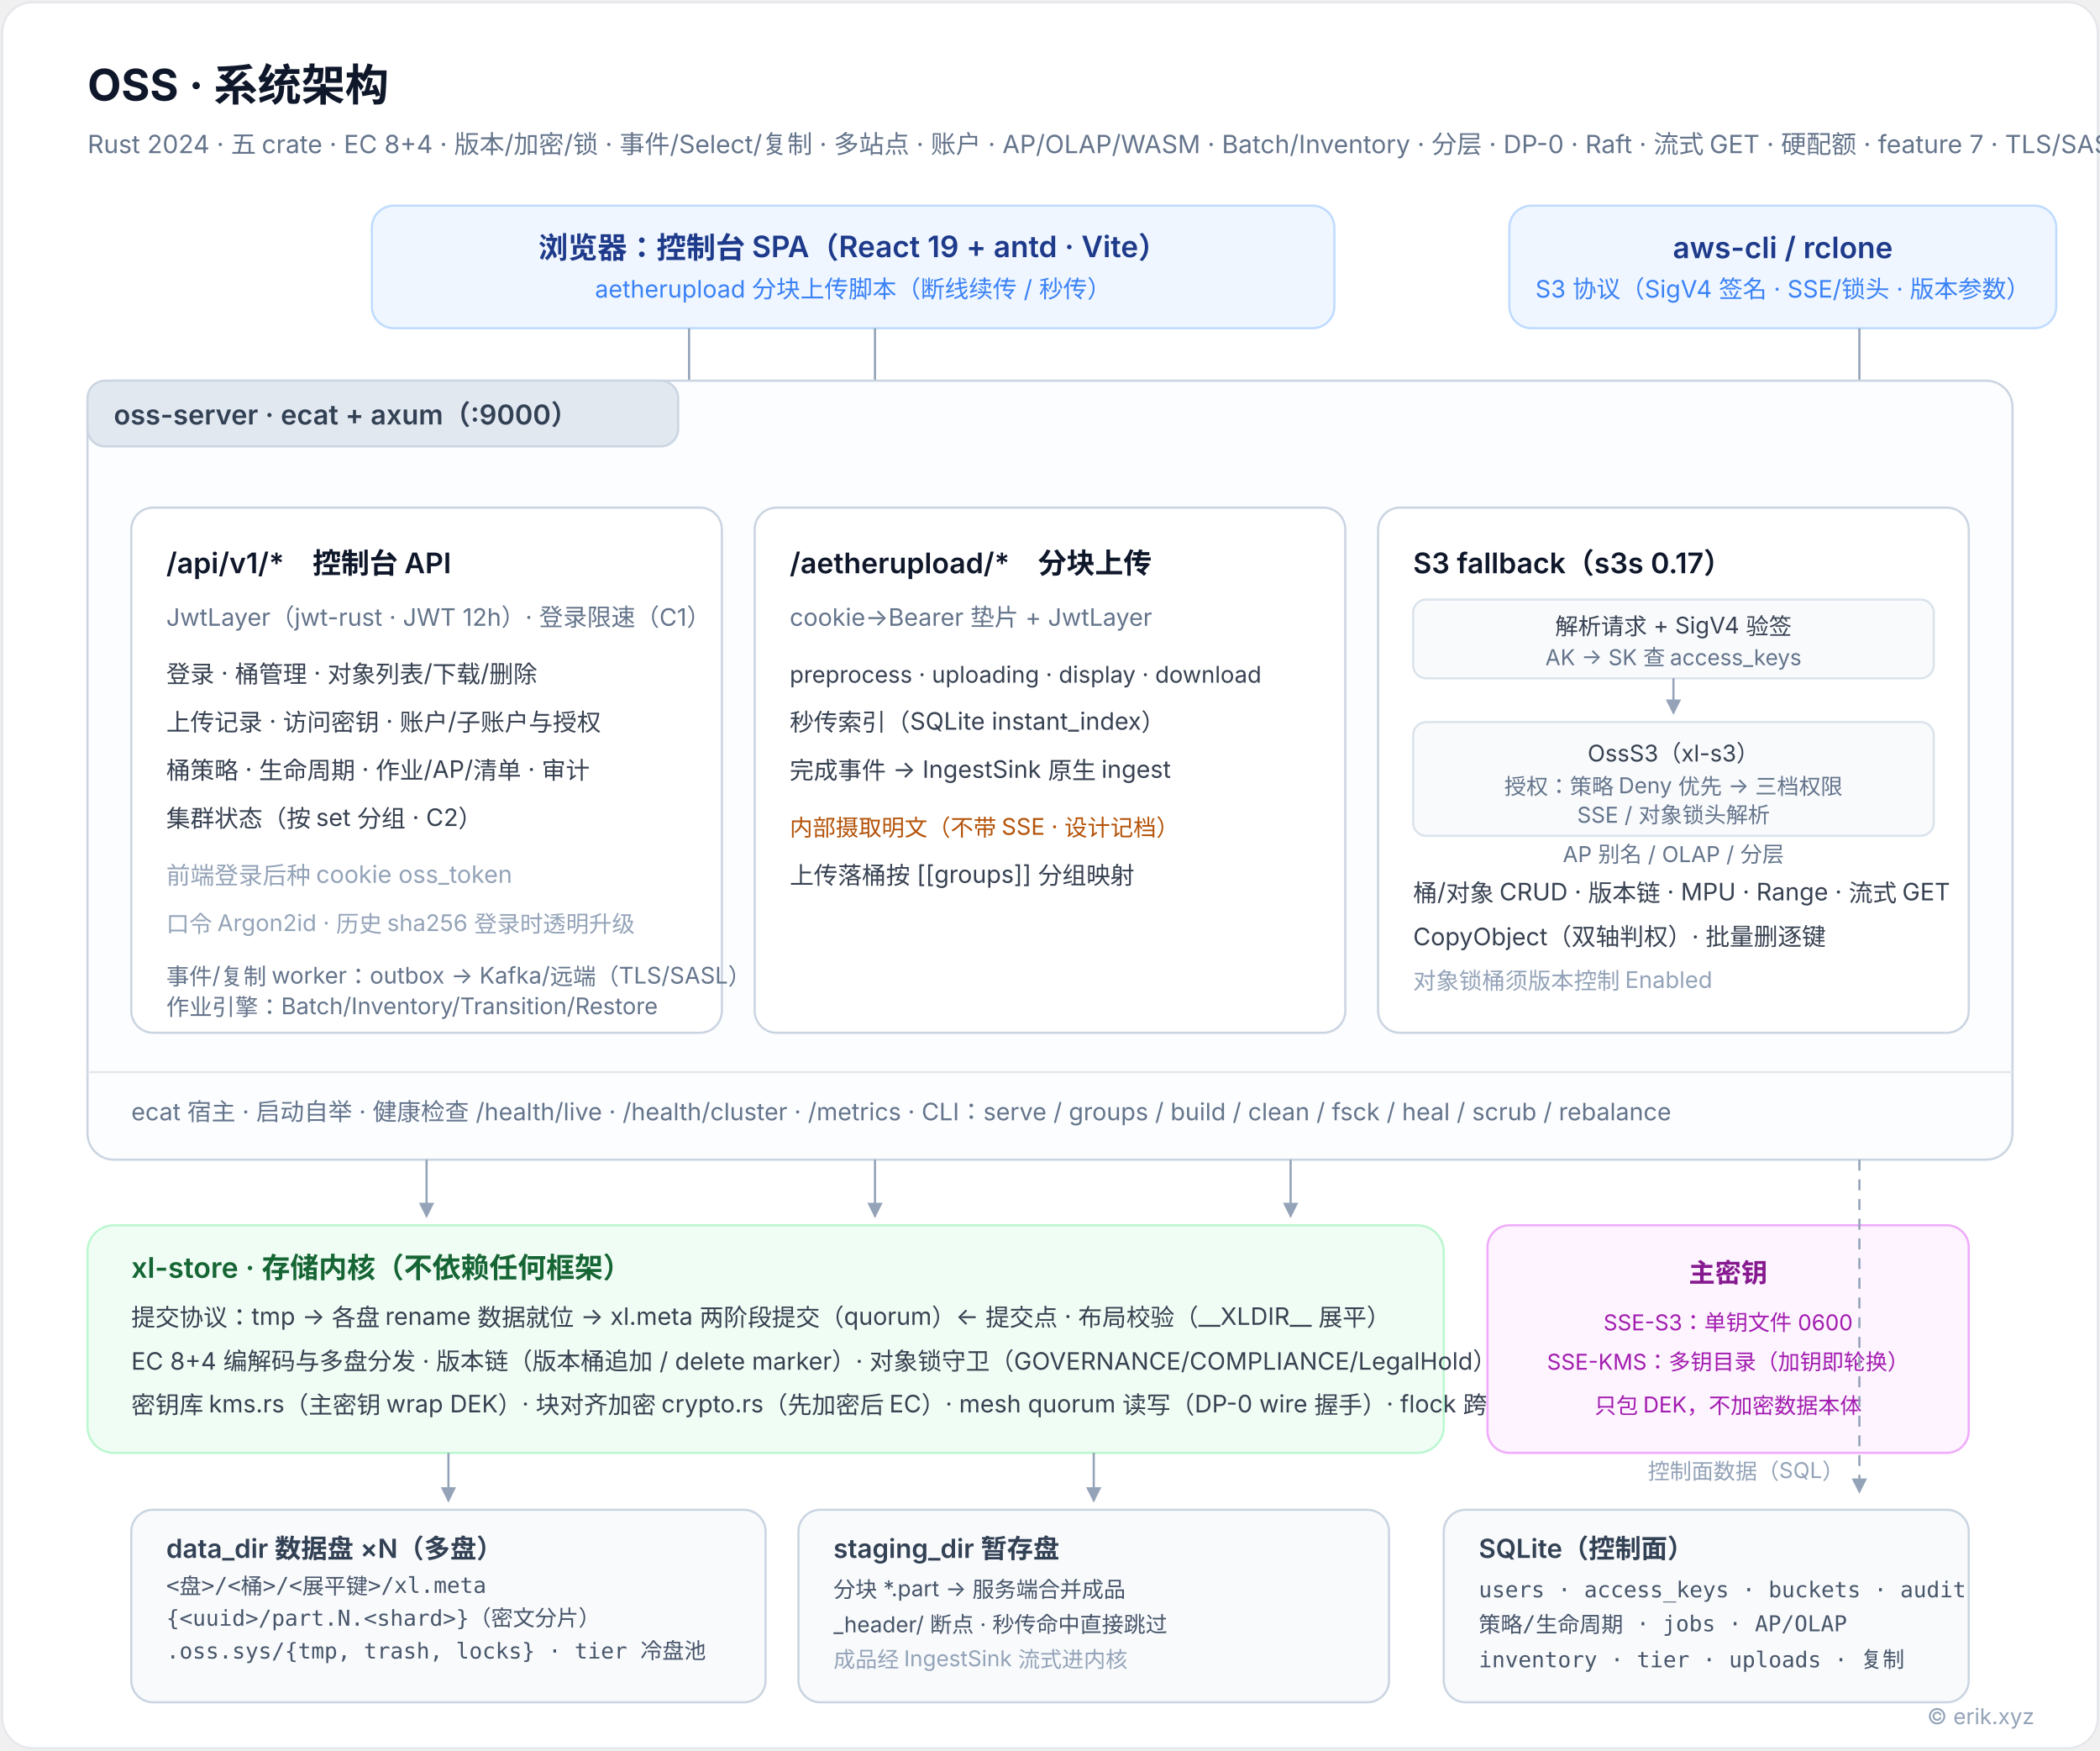
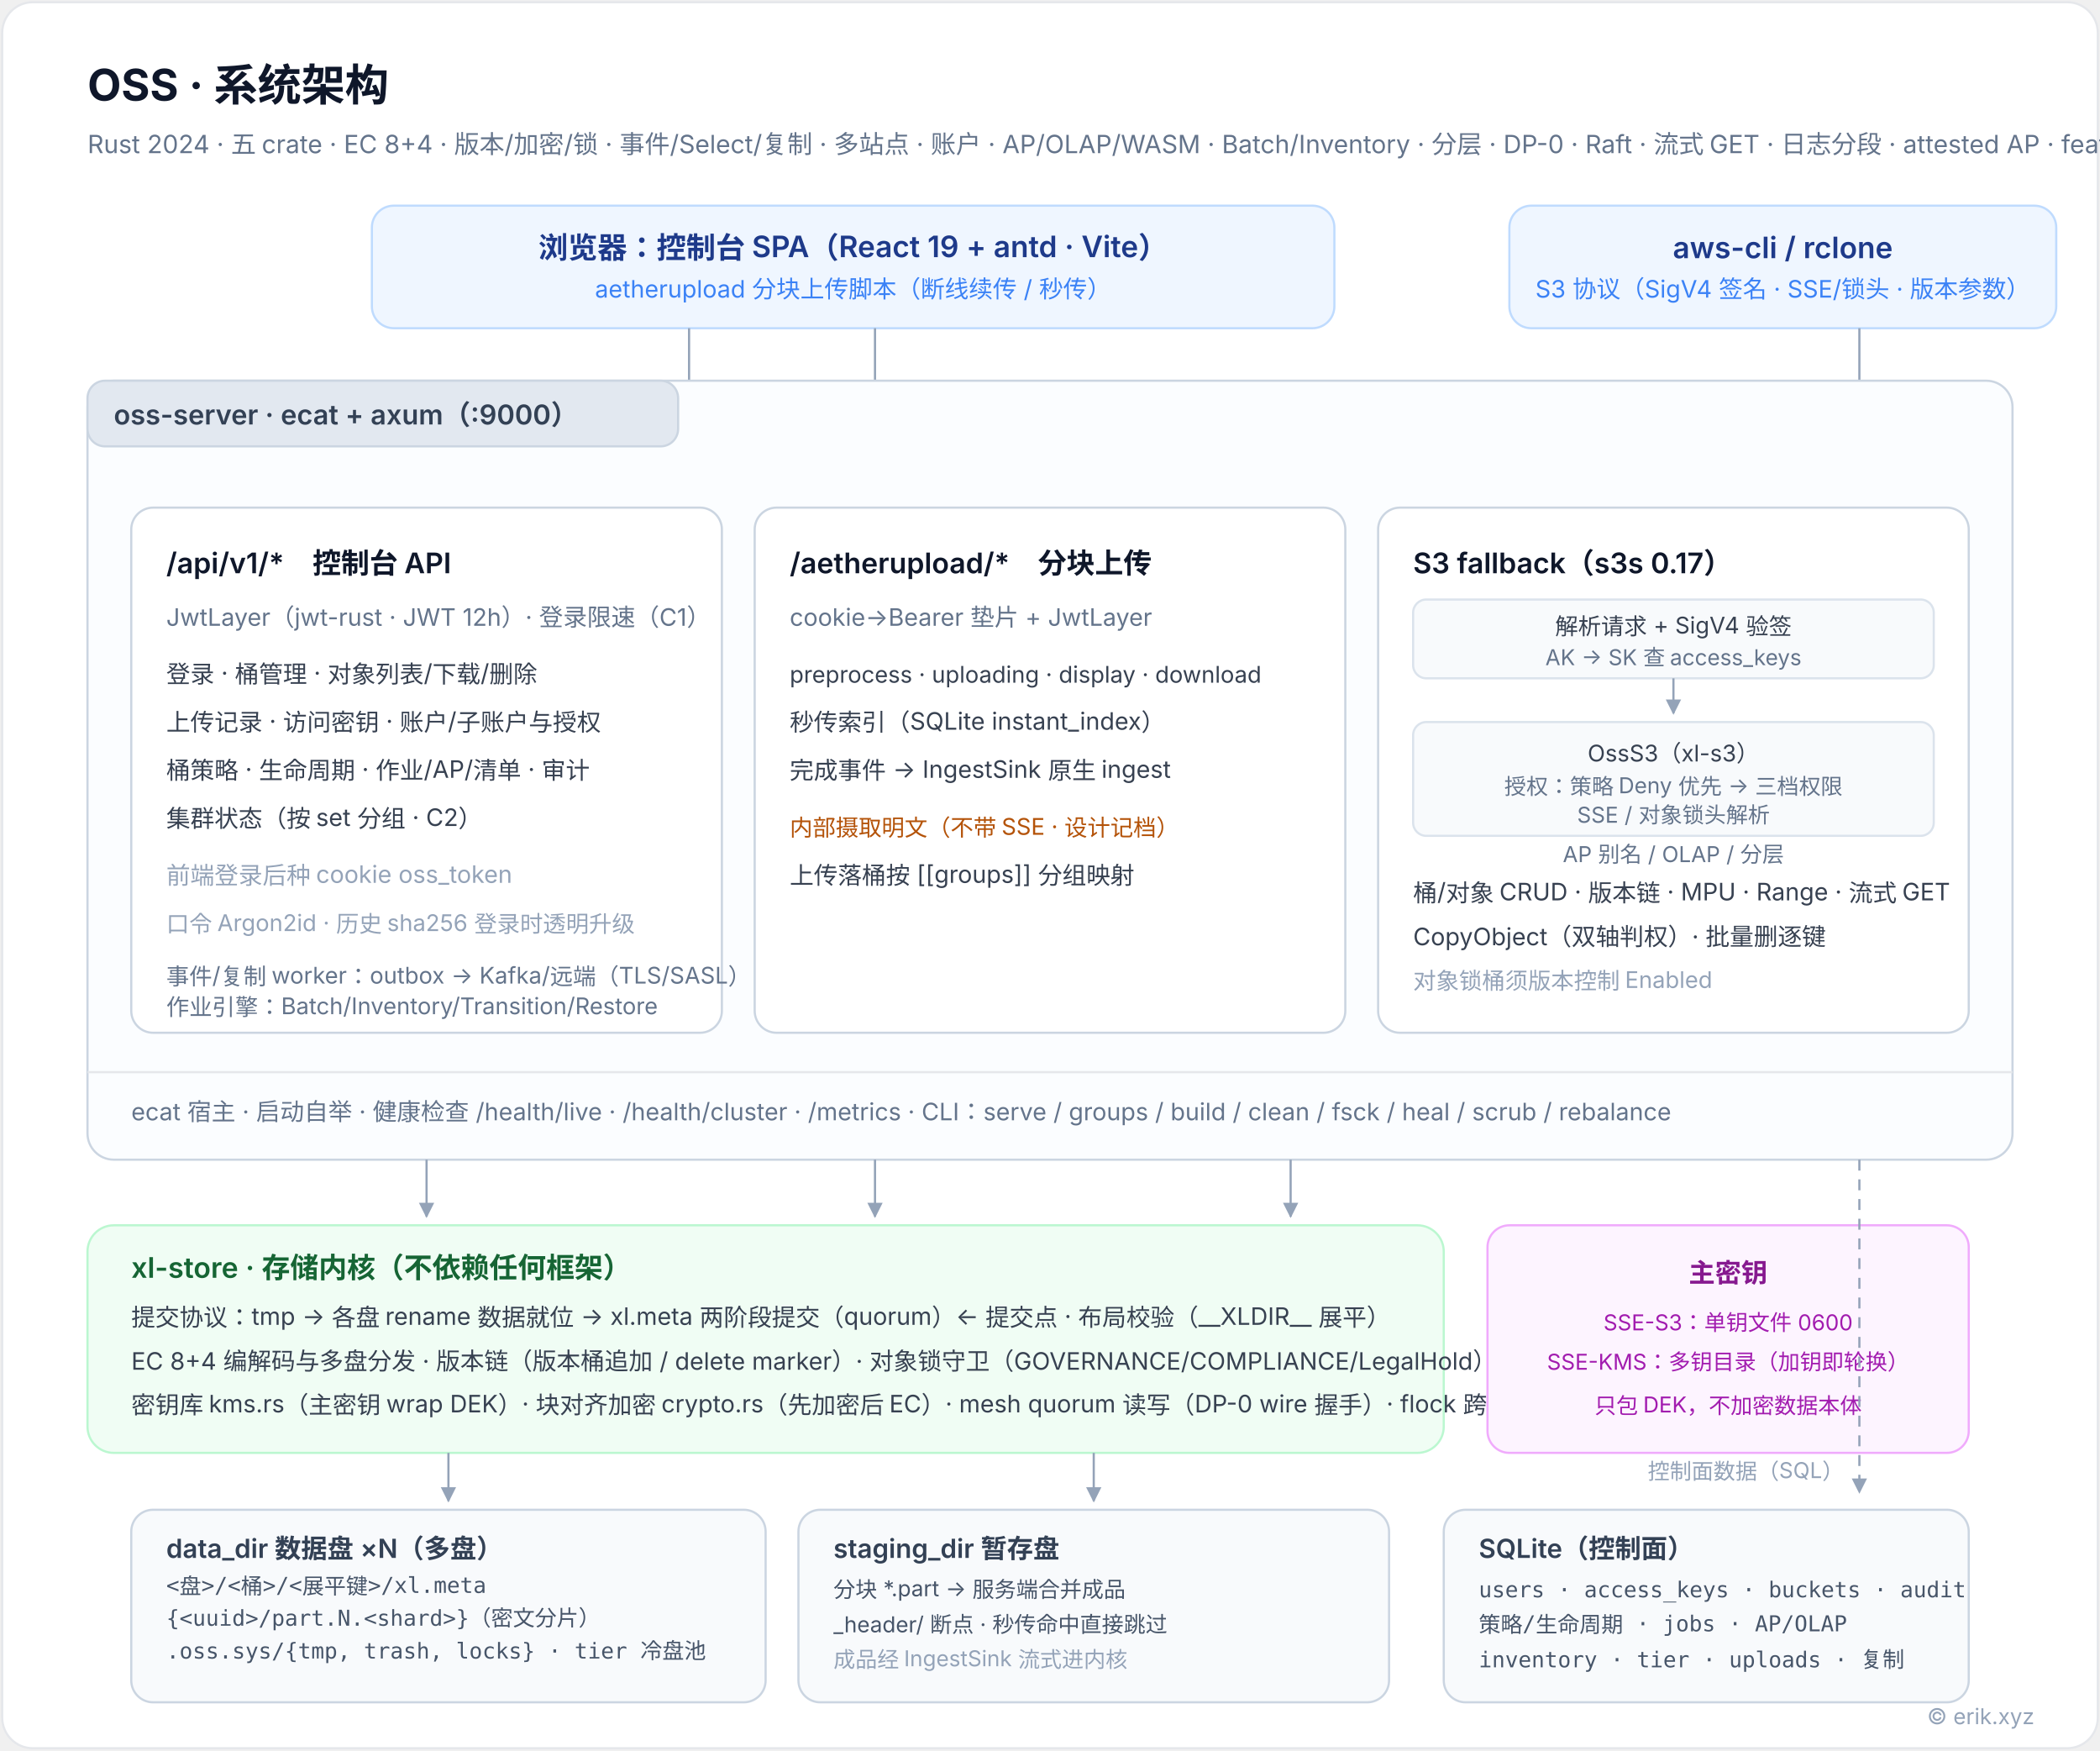
<svg xmlns="http://www.w3.org/2000/svg" viewBox="0 0 960 800" width="960" height="800" font-family="-apple-system, BlinkMacSystemFont, 'Segoe UI', 'Noto Sans SC', 'PingFang SC', 'Microsoft YaHei', sans-serif">
  <defs>
    <marker id="a" viewBox="0 0 10 10" refX="9" refY="5" markerWidth="7" markerHeight="7" orient="auto-start-reverse">
      <path d="M0,0 L10,5 L0,10 z" fill="#94a3b8" />
    </marker>
  </defs>
  <rect x="1" y="1" width="958" height="798" rx="14" fill="#ffffff" stroke="#e5e7eb" />
  <text x="40" y="46" font-size="20" font-weight="700" fill="#0f172a">OSS · 系统架构</text>
-   <text x="40" y="70" font-size="11.5" fill="#64748b">Rust 2024 · 五 crate · EC 8+4 · 版本/加密/锁 · 事件/Select/复制 · 多站点 · 账户 · AP/OLAP/WASM · Batch/Inventory · 分层 · DP-0 · Raft · 流式 GET · 硬配额 · feature 7 · TLS/SASL</text>
+   <text x="40" y="70" font-size="11.5" fill="#64748b">Rust 2024 · 五 crate · EC 8+4 · 版本/加密/锁 · 事件/Select/复制 · 多站点 · 账户 · AP/OLAP/WASM · Batch/Inventory · 分层 · DP-0 · Raft · 流式 GET · 日志分段 · attested AP · feature 8 · TLS/SASL</text>
  <rect x="690" y="94" width="250" height="56" rx="10" fill="#eff6ff" stroke="#bfdbfe" />
  <text x="815" y="118" font-size="13.5" font-weight="600" fill="#1e3a8a" text-anchor="middle">aws-cli / rclone</text>
  <text x="815" y="136" font-size="11" fill="#3b82f6" text-anchor="middle">S3 协议（SigV4 签名 · SSE/锁头 · 版本参数）</text>
  <rect x="170" y="94" width="440" height="56" rx="10" fill="#eff6ff" stroke="#bfdbfe" />
  <text x="390" y="118" font-size="13.5" font-weight="600" fill="#1e3a8a" text-anchor="middle">浏览器：控制台 SPA（React 19 + antd · Vite）</text>
  <text x="390" y="136" font-size="11" fill="#3b82f6" text-anchor="middle">aetherupload 分块上传脚本（断线续传 / 秒传）</text>
  <line x1="850" y1="150" x2="850" y2="228" stroke="#94a3b8" marker-end="url(#a)" />
  <line x1="315" y1="150" x2="315" y2="228" stroke="#94a3b8" marker-end="url(#a)" />
  <line x1="400" y1="150" x2="400" y2="228" stroke="#94a3b8" marker-end="url(#a)" />
  <rect x="40" y="174" width="880" height="356" rx="12" fill="#fbfdff" stroke="#cbd5e1" />
  <rect x="40" y="174" width="270" height="30" rx="8" fill="#e2e8f0" stroke="#cbd5e1" />
  <text x="52" y="194" font-size="12.5" font-weight="600" fill="#334155">oss-server · ecat + axum（:9000）</text>
  <rect x="60" y="232" width="270" height="240" rx="10" fill="#ffffff" stroke="#cbd5e1" />
  <text x="76" y="262" font-size="13" font-weight="600" fill="#0f172a">/api/v1/*　控制台 API</text>
  <text x="76" y="286" font-size="11" fill="#64748b">JwtLayer（jwt-rust · JWT 12h）· 登录限速（C1）</text>
  <text x="76" y="312" font-size="11" fill="#374151">登录 · 桶管理 · 对象列表/下载/删除</text>
  <text x="76" y="334" font-size="11" fill="#374151">上传记录 · 访问密钥 · 账户/子账户与授权</text>
  <text x="76" y="356" font-size="11" fill="#374151">桶策略 · 生命周期 · 作业/AP/清单 · 审计</text>
  <text x="76" y="378" font-size="11" fill="#374151">集群状态（按 set 分组 · C2）</text>
  <text x="76" y="404" font-size="11" fill="#94a3b8">前端登录后种 cookie oss_token</text>
  <text x="76" y="426" font-size="10.5" fill="#94a3b8">口令 Argon2id · 历史 sha256 登录时透明升级</text>
  <text x="76" y="450" font-size="10.5" fill="#64748b">事件/复制 worker：outbox → Kafka/远端（TLS/SASL）</text>
  <text x="76" y="464" font-size="10.5" fill="#64748b">作业引擎：Batch/Inventory/Transition/Restore</text>
  <rect x="345" y="232" width="270" height="240" rx="10" fill="#ffffff" stroke="#cbd5e1" />
  <text x="361" y="262" font-size="13" font-weight="600" fill="#0f172a">/aetherupload/*　分块上传</text>
  <text x="361" y="286" font-size="11" fill="#64748b">cookie→Bearer 垫片 + JwtLayer</text>
  <text x="361" y="312" font-size="10.5" fill="#374151">preprocess · uploading · display · download</text>
  <text x="361" y="334" font-size="11" fill="#374151">秒传索引（SQLite instant_index）</text>
  <text x="361" y="356" font-size="11" fill="#374151">完成事件 → IngestSink 原生 ingest</text>
  <text x="361" y="382" font-size="10.5" fill="#b45309">内部摄取明文（不带 SSE · 设计记档）</text>
  <text x="361" y="404" font-size="11" fill="#374151">上传落桶按 [[groups]] 分组映射</text>
  <rect x="630" y="232" width="270" height="240" rx="10" fill="#ffffff" stroke="#cbd5e1" />
  <text x="646" y="262" font-size="13" font-weight="600" fill="#0f172a">S3 fallback（s3s 0.17）</text>
  <rect x="646" y="274" width="238" height="36" rx="6" fill="#f8fafc" stroke="#dbe3ec" />
  <text x="765" y="290" font-size="10.5" fill="#374151" text-anchor="middle">解析请求 + SigV4 验签</text>
  <text x="765" y="304" font-size="10" fill="#64748b" text-anchor="middle">AK → SK 查 access_keys</text>
  <line x1="765" y1="310" x2="765" y2="326" stroke="#94a3b8" marker-end="url(#a)" />
  <rect x="646" y="330" width="238" height="52" rx="6" fill="#f8fafc" stroke="#dbe3ec" />
  <text x="765" y="348" font-size="10.5" fill="#374151" text-anchor="middle">OssS3（xl-s3）</text>
  <text x="765" y="363" font-size="10" fill="#64748b" text-anchor="middle">授权：策略 Deny 优先 → 三档权限</text>
  <text x="765" y="376" font-size="10" fill="#64748b" text-anchor="middle">SSE / 对象锁头解析</text>
  <text x="765" y="394" font-size="10" fill="#64748b" text-anchor="middle">AP 别名 / OLAP / 分层</text>
  <text x="646" y="412" font-size="11" fill="#374151">桶/对象 CRUD · 版本链 · MPU · Range · 流式 GET</text>
  <text x="646" y="432" font-size="11" fill="#374151">CopyObject（双轴判权）· 批量删逐键</text>
  <text x="646" y="452" font-size="10.5" fill="#94a3b8">对象锁桶须版本控制 Enabled</text>
  <line x1="40" y1="490" x2="920" y2="490" stroke="#e5e7eb" />
  <text x="60" y="512" font-size="11" fill="#64748b">ecat 宿主 · 启动自举 · 健康检查 /health/live · /health/cluster · /metrics · CLI：serve / groups / build / clean / fsck / heal / scrub / rebalance</text>
  <line x1="195" y1="530" x2="195" y2="556" stroke="#94a3b8" marker-end="url(#a)" />
  <line x1="400" y1="530" x2="400" y2="556" stroke="#94a3b8" marker-end="url(#a)" />
  <line x1="590" y1="530" x2="590" y2="556" stroke="#94a3b8" marker-end="url(#a)" />
  <rect x="40" y="560" width="620" height="104" rx="12" fill="#f0fdf4" stroke="#bbf7d0" />
  <text x="60" y="584" font-size="13" font-weight="600" fill="#166534">xl-store · 存储内核（不依赖任何框架）</text>
  <text x="60" y="606" font-size="11" fill="#374151">提交协议：tmp → 各盘 rename 数据就位 → xl.meta 两阶段提交（quorum）← 提交点 · 布局校验（__XLDIR__ 展平）</text>
  <text x="60" y="626" font-size="11" fill="#374151">EC 8+4 编解码与多盘分发 · 版本链（版本桶追加 / delete marker）· 对象锁守卫（GOVERNANCE/COMPLIANCE/LegalHold） · 复制状态</text>
  <text x="60" y="646" font-size="11" fill="#374151">密钥库 kms.rs（主密钥 wrap DEK）· 块对齐加密 crypto.rs（先加密后 EC）· mesh quorum 读写（DP-0 wire 握手）· flock 跨进程锁</text>
  <rect x="680" y="560" width="220" height="104" rx="10" fill="#fdf4ff" stroke="#f0abfc" />
  <text x="790" y="586" font-size="12" font-weight="600" fill="#86198f" text-anchor="middle">主密钥</text>
  <text x="790" y="608" font-size="10" fill="#a21caf" text-anchor="middle">SSE-S3：单钥文件 0600</text>
  <text x="790" y="626" font-size="10" fill="#a21caf" text-anchor="middle">SSE-KMS：多钥目录（加钥即轮换）</text>
  <text x="790" y="646" font-size="10" fill="#a21caf" text-anchor="middle">只包 DEK，不加密数据本体</text>
  <line x1="850" y1="530" x2="850" y2="682" stroke="#94a3b8" stroke-dasharray="5 4" marker-end="url(#a)" />
  <text x="843" y="676" font-size="10" fill="#94a3b8" text-anchor="end">控制面数据（SQL）</text>
  <line x1="205" y1="664" x2="205" y2="686" stroke="#94a3b8" marker-end="url(#a)" />
  <line x1="500" y1="664" x2="500" y2="686" stroke="#94a3b8" marker-end="url(#a)" />
  <rect x="60" y="690" width="290" height="88" rx="10" fill="#f8fafc" stroke="#cbd5e1" />
  <text x="76" y="712" font-size="12" font-weight="600" fill="#334155">data_dir 数据盘 ×N（多盘）</text>
  <text x="76" y="728" font-size="10" fill="#475569" font-family="ui-monospace, SFMono-Regular, Menlo, monospace">&lt;盘&gt;/&lt;桶&gt;/&lt;展平键&gt;/xl.meta</text>
  <text x="76" y="743" font-size="10" fill="#475569" font-family="ui-monospace, SFMono-Regular, Menlo, monospace">{&lt;uuid&gt;/part.N.&lt;shard&gt;}（密文分片）</text>
  <text x="76" y="758" font-size="10" fill="#475569" font-family="ui-monospace, SFMono-Regular, Menlo, monospace">.oss.sys/{tmp, trash, locks} · tier 冷盘池</text>
  <rect x="365" y="690" width="270" height="88" rx="10" fill="#f8fafc" stroke="#cbd5e1" />
  <text x="381" y="712" font-size="12" font-weight="600" fill="#334155">staging_dir 暂存盘</text>
  <text x="381" y="730" font-size="10" fill="#475569">分块 *.part → 服务端合并成品</text>
  <text x="381" y="746" font-size="10" fill="#475569">_header/ 断点 · 秒传命中直接跳过</text>
  <text x="381" y="762" font-size="10" fill="#94a3b8">成品经 IngestSink 流式进内核</text>
  <rect x="660" y="690" width="240" height="88" rx="10" fill="#f8fafc" stroke="#cbd5e1" />
  <text x="676" y="712" font-size="12" font-weight="600" fill="#334155">SQLite（控制面）</text>
  <text x="676" y="730" font-size="10" fill="#475569" font-family="ui-monospace, SFMono-Regular, Menlo, monospace">users · access_keys · buckets · audit</text>
  <text x="676" y="746" font-size="10" fill="#475569" font-family="ui-monospace, SFMono-Regular, Menlo, monospace">策略/生命周期 · jobs · AP/OLAP</text>
  <text x="676" y="762" font-size="10" fill="#475569" font-family="ui-monospace, SFMono-Regular, Menlo, monospace">inventory · tier · uploads · 复制</text>
  <text x="930" y="788" font-size="10" fill="#94a3b8" text-anchor="end">© erik.xyz</text>
</svg>
